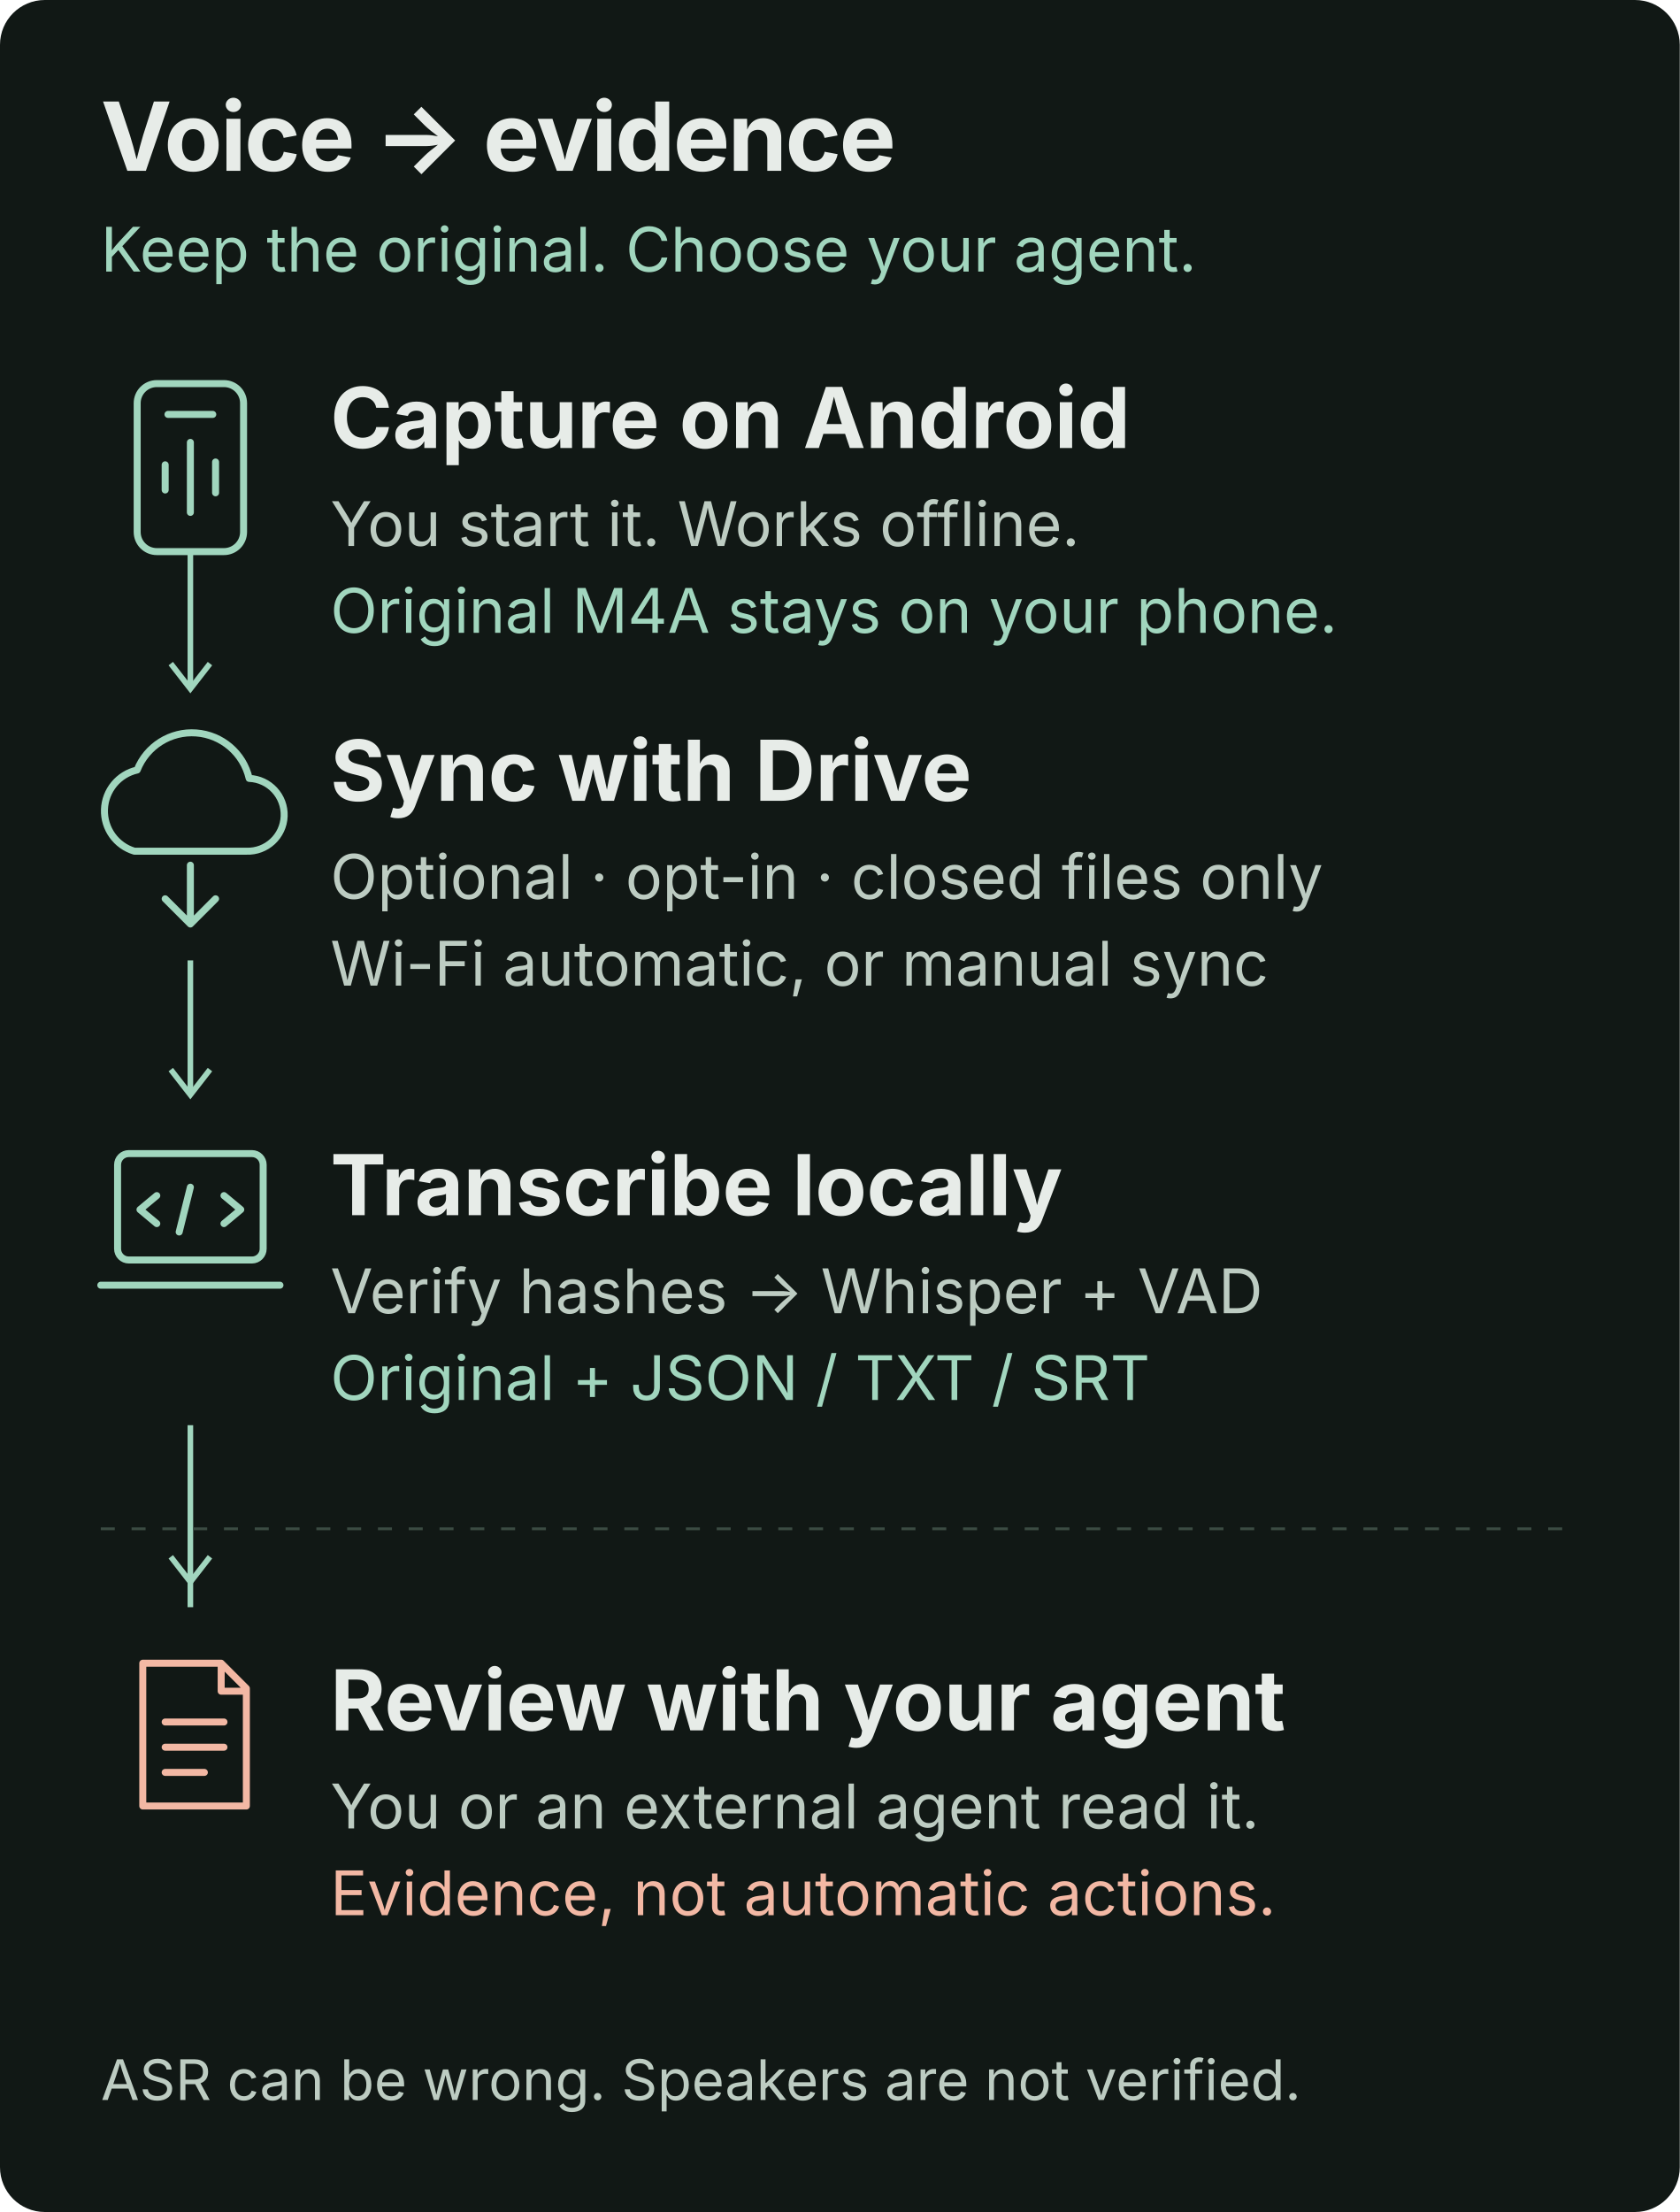
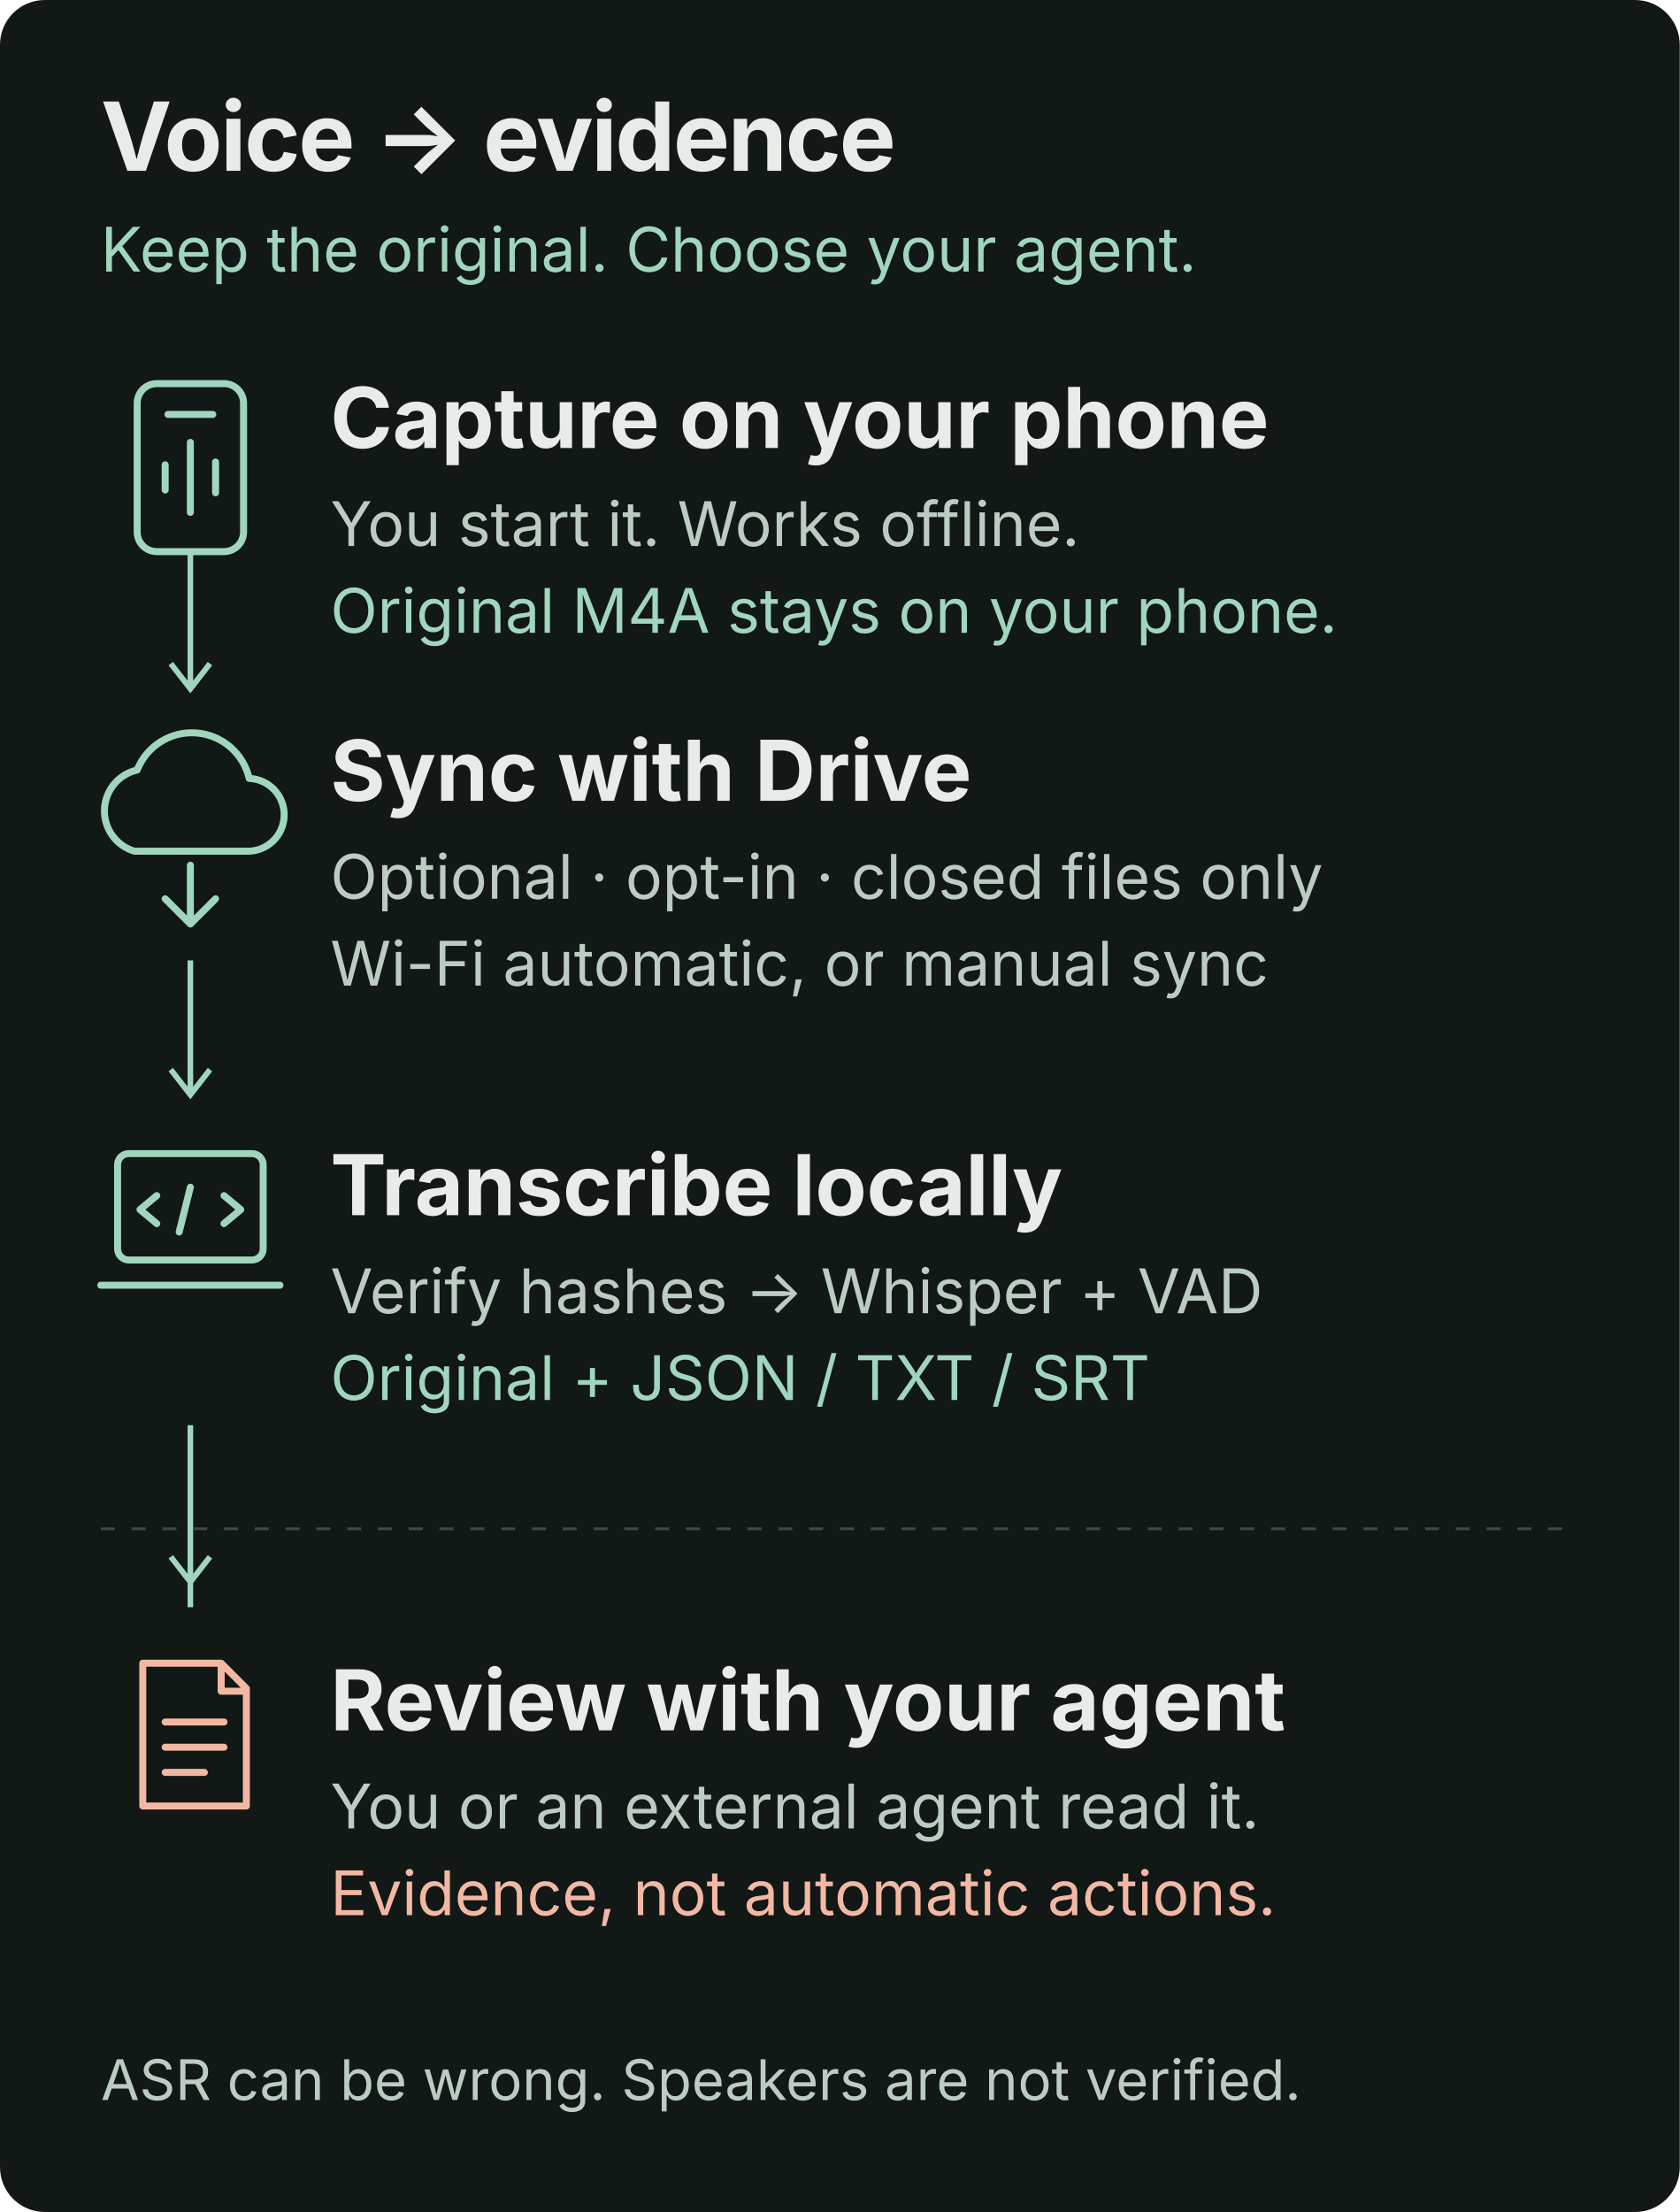
<svg xmlns="http://www.w3.org/2000/svg" viewBox="0 0 600 790" role="img" aria-labelledby="title desc">
  <rect width="600" height="790" rx="16" fill="#111815" />
  <g font-family="ui-sans-serif,system-ui,-apple-system,BlinkMacSystemFont,Segoe UI,sans-serif">
    <text x="36" y="61" fill="#e7ece8" font-size="34" font-weight="650" letter-spacing="-.7">Voice → evidence</text>
    <text x="36" y="97" fill="#a1d6be" font-size="22">Keep the original. Choose your agent.</text>
    <path d="M68 198v48m0 97v48m0 118v65" fill="none" stroke="#a1d6be" stroke-width="2" />
    <path d="m61 237 7 9 7-9m-14 145 7 9 7-9m-14 174 7 9 7-9" fill="none" stroke="#a1d6be" stroke-width="2" />
    <g fill="none" stroke="#a1d6be" stroke-width="2.5" stroke-linecap="round" stroke-linejoin="round">
      <rect x="49" y="137" width="38" height="60" rx="7" />
      <path d="M60 148h16m-17 18v9m9-17v25m9-18v11" />
      <path d="M48 304h40a13 13 0 0 0 1-26 21 21 0 0 0-40-3 15 15 0 0 0-1 29Z" />
      <path d="m59 321 9 9 9-9m-9-12v21" />
      <rect x="42" y="412" width="52" height="38" rx="4" />
      <path d="M36 459h64m-44-32-6 5 6 5m24-10 6 5-6 5m-12-13-4 16" />
    </g>
-     <text x="118" y="160" fill="#e7ece8" font-size="30" font-weight="650">Capture on Android</text>
+     <text x="118" y="160" fill="#e7ece8" font-size="30" font-weight="650">Capture on your phone</text>
    <text x="118" y="195" fill="#bdccc2" font-size="22">You start it. Works offline.</text>
    <text x="118" y="226" fill="#a1d6be" font-size="22">Original M4A stays on your phone.</text>
    <text x="118" y="286" fill="#e7ece8" font-size="30" font-weight="650">Sync with Drive</text>
    <text x="118" y="321" fill="#bdccc2" font-size="22">Optional · opt-in · closed files only</text>
    <text x="118" y="352" fill="#bdccc2" font-size="22">Wi-Fi automatic, or manual sync</text>
    <text x="118" y="434" fill="#e7ece8" font-size="30" font-weight="650">Transcribe locally</text>
    <text x="118" y="469" fill="#bdccc2" font-size="22">Verify hashes → Whisper + VAD</text>
    <text x="118" y="500" fill="#a1d6be" font-size="22">Original + JSON / TXT / SRT</text>
    <path d="M36 546h528" stroke="#3b4b42" stroke-width="1" stroke-dasharray="5 6" />
    <g fill="none" stroke="#f3b8a4" stroke-width="2.5" stroke-linecap="round" stroke-linejoin="round">
      <path d="M51 594h28l9 9v42H51Z M79 594v10h9M59 615h21m-21 9h21m-21 9h14" />
    </g>
    <text x="118" y="618" fill="#e7ece8" font-size="30" font-weight="650">Review with your agent</text>
    <text x="118" y="653" fill="#bdccc2" font-size="22">You or an external agent read it.</text>
    <text x="118" y="684" fill="#f3b8a4" font-size="22">Evidence, not automatic actions.</text>
    <text x="36" y="750" fill="#bdccc2" font-size="20">ASR can be wrong. Speakers are not verified.</text>
  </g>
</svg>
